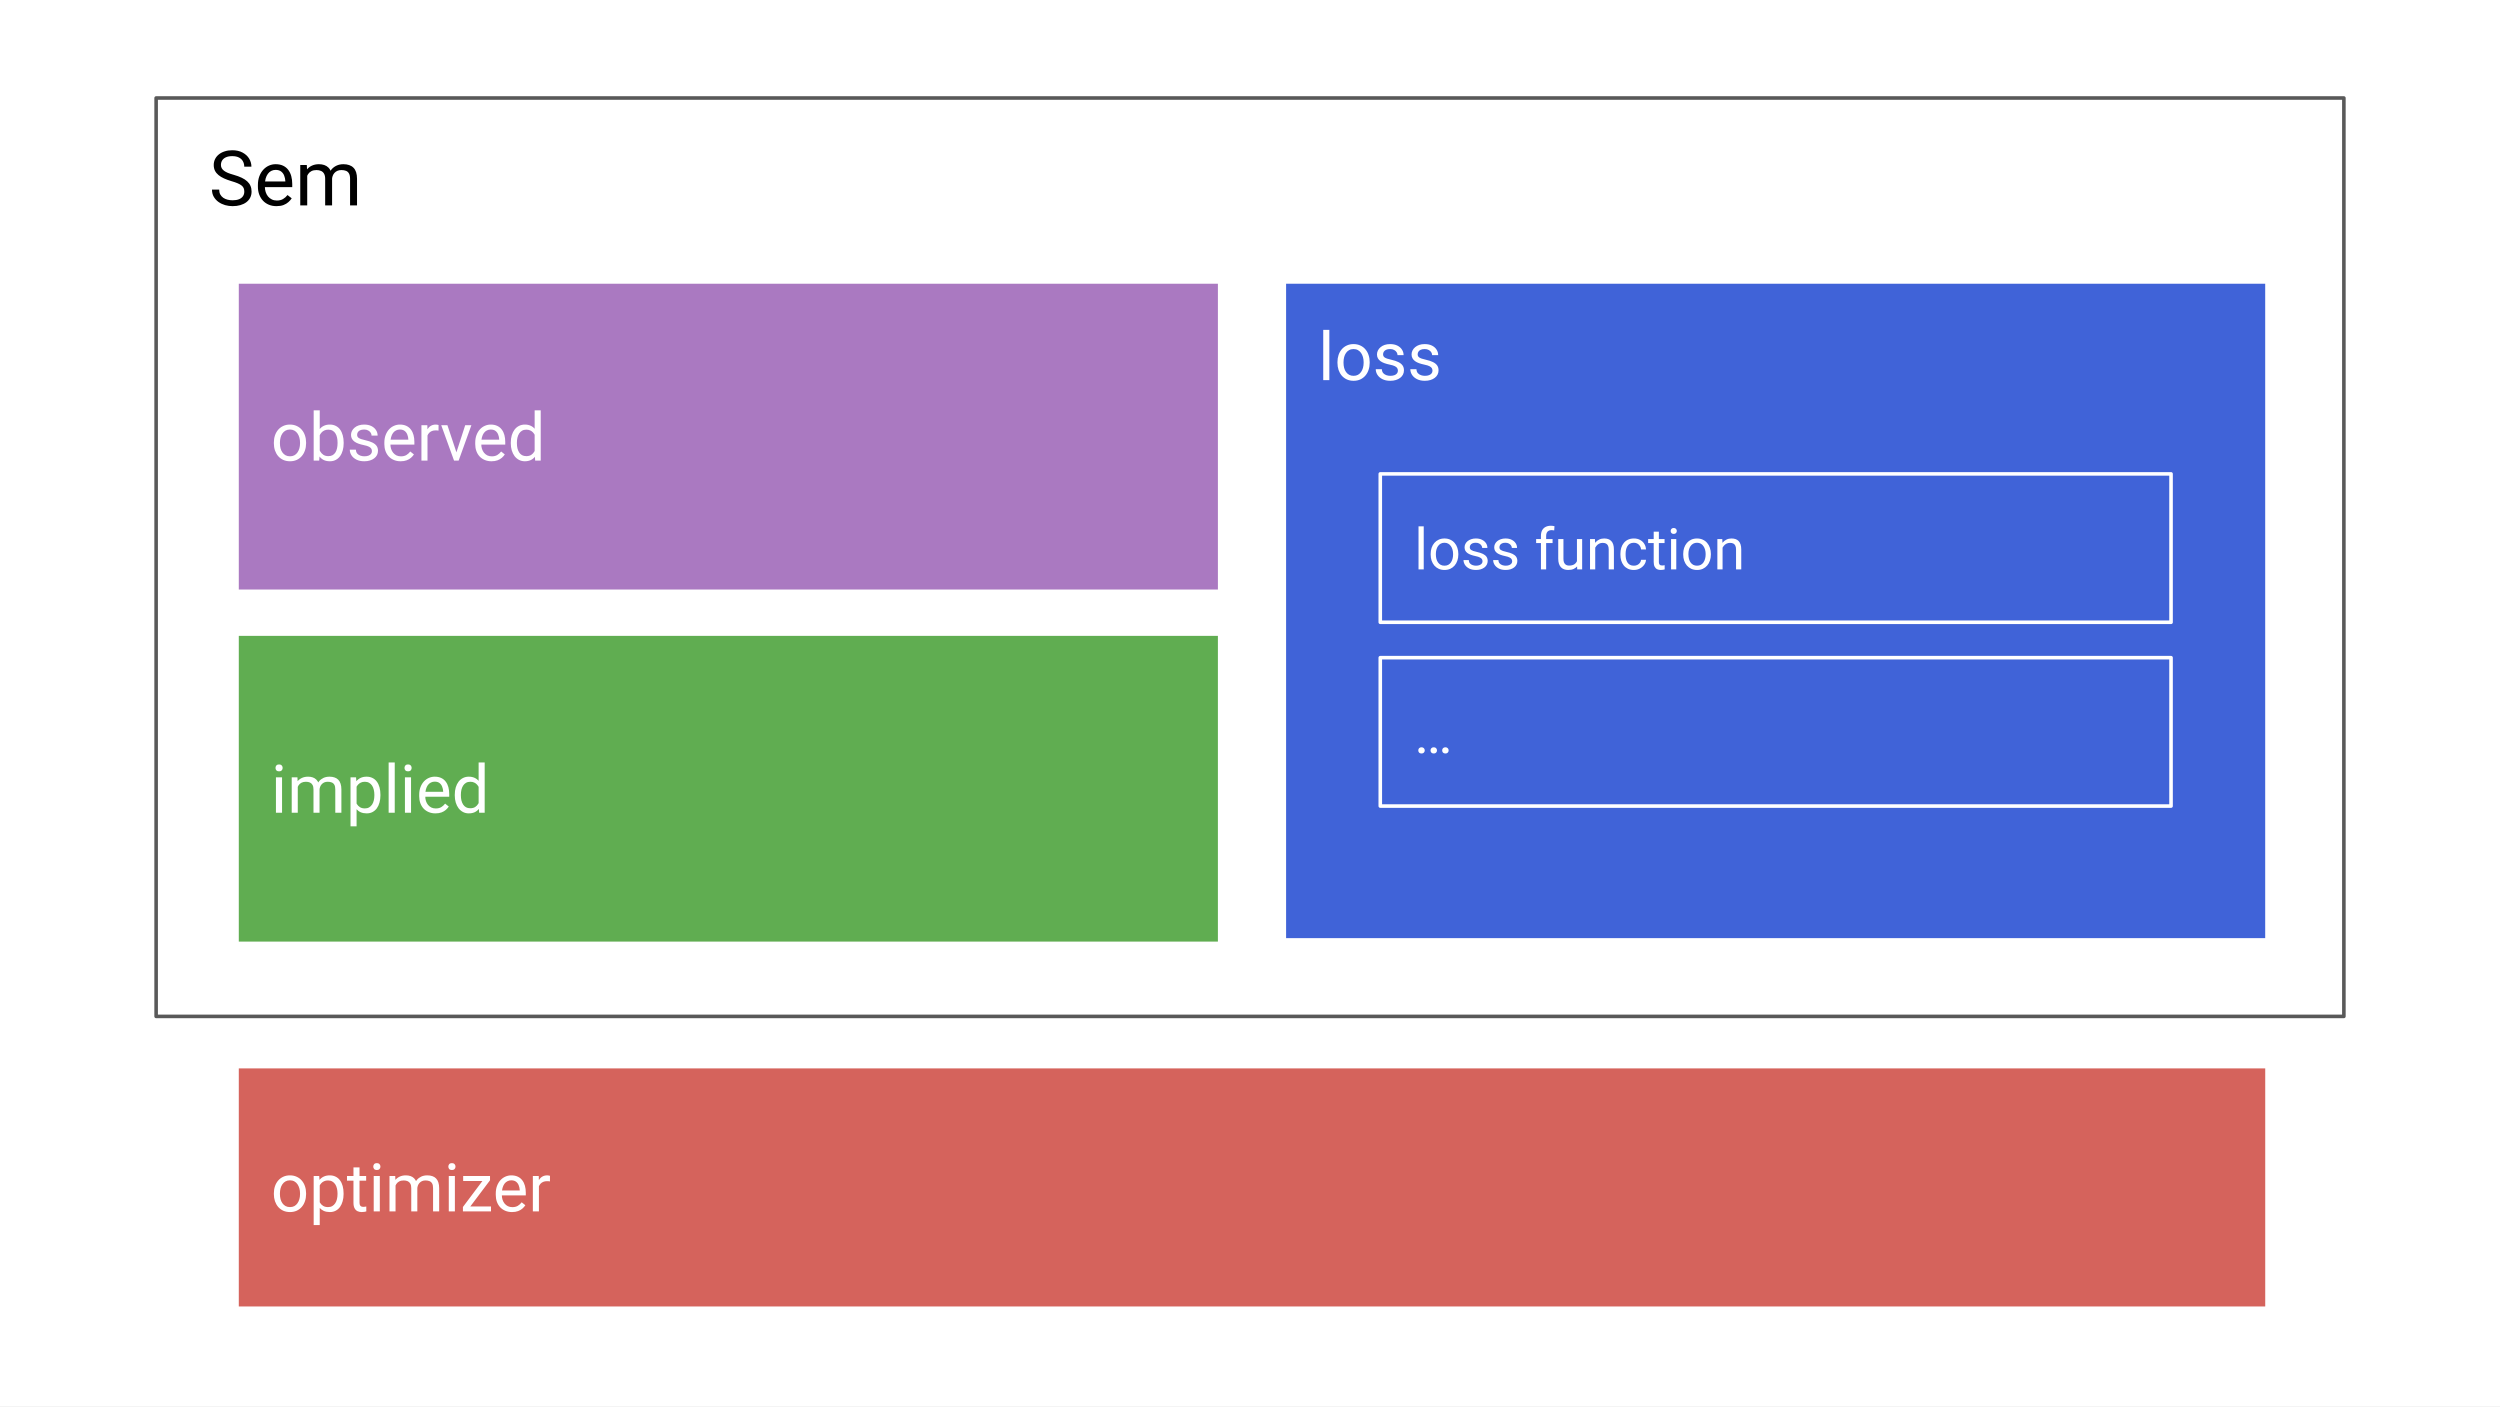
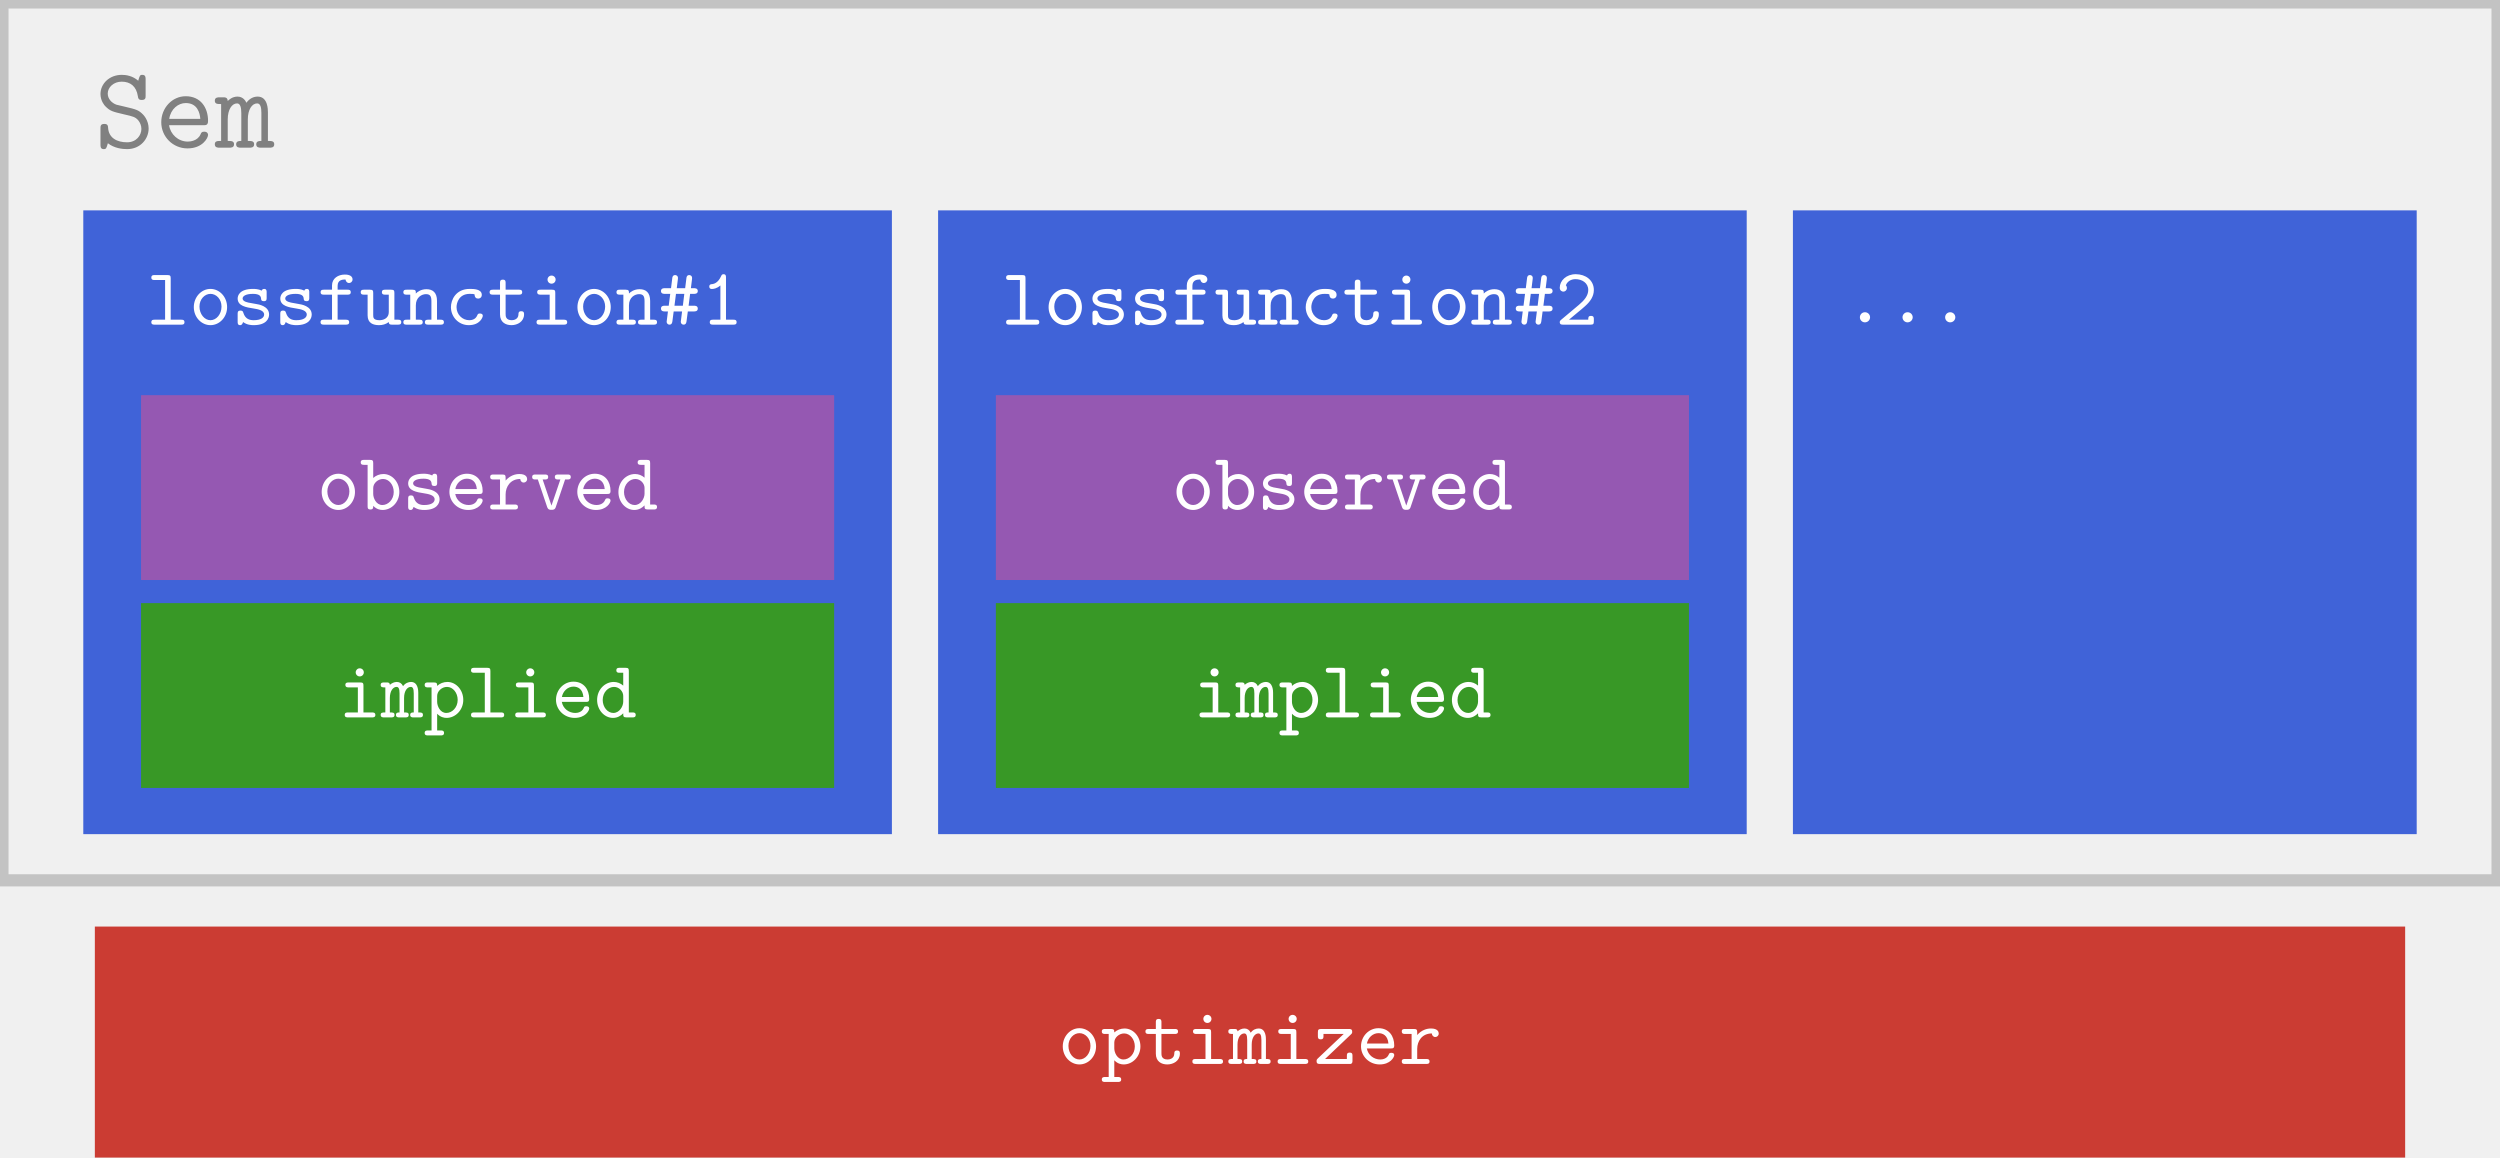
- <svg xmlns="http://www.w3.org/2000/svg" version="1.1" viewBox="0.0 0.0 960.0 540.0" fill="none" stroke="none" stroke-linecap="square" stroke-miterlimit="10">
-   <clipPath id="g32cad5d839f_0_0.0">
-     <path d="m0 0l960.0 0l0 540.0l-960.0 0l0 -540.0z" clip-rule="nonzero" />
-   </clipPath>
-   <g clip-path="url(#g32cad5d839f_0_0.0)">
-     <path fill="#ffffff" d="m0 0l960.0 0l0 540.0l-960.0 0z" fill-rule="evenodd" />
-     <path fill="#000000" fill-opacity="0.0" d="m59.953 37.636l840.095 0l0 352.661l-840.095 0z" fill-rule="evenodd" />
-     <path stroke="#595959" stroke-width="1.378" stroke-linejoin="round" stroke-linecap="butt" d="m59.953 37.636l840.095 0l0 352.661l-840.095 0z" fill-rule="evenodd" />
-     <path fill="#000000" d="m93.809 73.599q0 -0.734 -0.219 -1.297q-0.219 -0.578 -0.781 -1.031q-0.547 -0.453 -1.516 -0.875q-0.969 -0.422 -2.453 -0.844q-1.547 -0.469 -2.797 -1.031q-1.25 -0.562 -2.141 -1.297q-0.891 -0.734 -1.359 -1.672q-0.469 -0.953 -0.469 -2.172q0 -1.234 0.5 -2.266q0.5 -1.031 1.438 -1.797q0.938 -0.766 2.25 -1.188q1.312 -0.438 2.922 -0.438q2.344 0 3.984 0.906q1.656 0.891 2.516 2.328q0.859 1.438 0.859 3.078l-2.75 0q0 -1.172 -0.516 -2.078q-0.5 -0.922 -1.516 -1.438q-1.016 -0.531 -2.578 -0.531q-1.484 0 -2.453 0.453q-0.953 0.438 -1.422 1.203q-0.469 0.75 -0.469 1.734q0 0.656 0.281 1.203q0.281 0.531 0.875 1.0q0.594 0.453 1.516 0.844q0.938 0.375 2.219 0.734q1.781 0.5 3.078 1.125q1.297 0.609 2.125 1.391q0.844 0.766 1.25 1.734q0.422 0.969 0.422 2.188q0 1.281 -0.516 2.312q-0.516 1.031 -1.484 1.766q-0.969 0.734 -2.312 1.125q-1.328 0.391 -2.984 0.391q-1.453 0 -2.859 -0.391q-1.391 -0.406 -2.531 -1.203q-1.141 -0.812 -1.828 -2.0q-0.688 -1.188 -0.688 -2.75l2.766 0q0 1.078 0.406 1.844q0.422 0.766 1.141 1.281q0.734 0.5 1.656 0.734q0.938 0.234 1.938 0.234q1.453 0 2.453 -0.391q1.0 -0.406 1.516 -1.156q0.531 -0.75 0.531 -1.766zm12.366 5.562q-1.625 0 -2.938 -0.547q-1.312 -0.547 -2.25 -1.547q-0.938 -1.016 -1.453 -2.391q-0.5 -1.375 -0.5 -3.016l0 -0.609q0 -1.891 0.562 -3.375q0.562 -1.484 1.516 -2.516q0.969 -1.047 2.188 -1.578q1.219 -0.531 2.531 -0.531q1.672 0 2.875 0.578q1.219 0.578 1.984 1.609q0.781 1.016 1.156 2.406q0.375 1.391 0.375 3.016l0 1.203l-11.594 0l0 -2.172l8.938 0l0 -0.203q-0.062 -1.031 -0.422 -2.0q-0.359 -0.984 -1.156 -1.609q-0.797 -0.641 -2.156 -0.641q-0.906 0 -1.672 0.391q-0.75 0.375 -1.297 1.125q-0.547 0.734 -0.859 1.812q-0.297 1.078 -0.297 2.484l0 0.609q0 1.109 0.312 2.078q0.312 0.969 0.906 1.703q0.594 0.719 1.453 1.141q0.859 0.422 1.938 0.422q1.406 0 2.375 -0.578q0.984 -0.578 1.719 -1.531l1.609 1.266q-0.5 0.766 -1.281 1.453q-0.766 0.688 -1.891 1.125q-1.125 0.422 -2.672 0.422zm11.796 -12.734l0 12.453l-2.672 0l0 -15.531l2.516 0l0.156 3.078zm-0.547 4.094l-1.234 -0.047q0.016 -1.594 0.406 -2.938q0.406 -1.359 1.188 -2.359q0.797 -1.016 1.969 -1.562q1.188 -0.562 2.734 -0.562q1.094 0 2.016 0.312q0.922 0.312 1.594 0.969q0.672 0.656 1.047 1.703q0.375 1.031 0.375 2.484l0 10.359l-2.656 0l0 -10.219q0 -1.219 -0.422 -1.953q-0.406 -0.734 -1.156 -1.062q-0.734 -0.344 -1.75 -0.344q-1.172 0 -1.969 0.422q-0.781 0.406 -1.266 1.141q-0.469 0.734 -0.672 1.672q-0.203 0.938 -0.203 1.984zm10.062 -1.469l-1.781 0.547q0.016 -1.266 0.422 -2.438q0.406 -1.188 1.188 -2.109q0.781 -0.922 1.922 -1.453q1.156 -0.547 2.641 -0.547q1.25 0 2.219 0.344q0.969 0.328 1.641 1.016q0.672 0.672 1.016 1.734q0.344 1.062 0.344 2.531l0 10.203l-2.672 0l0 -10.234q0 -1.312 -0.422 -2.031q-0.406 -0.734 -1.141 -1.016q-0.734 -0.297 -1.766 -0.297q-0.875 0 -1.547 0.297q-0.672 0.297 -1.141 0.828q-0.453 0.516 -0.688 1.203q-0.234 0.672 -0.234 1.422z" fill-rule="nonzero" />
-     <path fill="#aa79c1" d="m91.009 108.262l377.354 0l0 118.803l-377.354 0z" fill-rule="evenodd" />
-     <path stroke="#ffffff" stroke-width="1.378" stroke-linejoin="round" stroke-linecap="butt" d="m91.009 108.262l377.354 0l0 118.803l-377.354 0z" fill-rule="evenodd" />
-     <path fill="#ffffff" d="m105.165 170.236l0 -0.297q0 -1.469 0.422 -2.734q0.438 -1.266 1.234 -2.188q0.812 -0.938 1.953 -1.453q1.141 -0.531 2.562 -0.531q1.438 0 2.578 0.531q1.156 0.516 1.953 1.453q0.812 0.922 1.234 2.188q0.438 1.266 0.438 2.734l0 0.297q0 1.469 -0.438 2.734q-0.422 1.25 -1.234 2.188q-0.797 0.922 -1.938 1.453q-1.141 0.516 -2.578 0.516q-1.422 0 -2.578 -0.516q-1.141 -0.531 -1.953 -1.453q-0.797 -0.938 -1.234 -2.188q-0.422 -1.266 -0.422 -2.734zm2.328 -0.297l0 0.297q0 1.016 0.234 1.922q0.234 0.891 0.719 1.578q0.484 0.688 1.219 1.094q0.734 0.391 1.688 0.391q0.969 0 1.688 -0.391q0.719 -0.406 1.188 -1.094q0.484 -0.688 0.734 -1.578q0.25 -0.906 0.25 -1.922l0 -0.297q0 -1.0 -0.25 -1.891q-0.25 -0.906 -0.734 -1.609q-0.484 -0.703 -1.203 -1.094q-0.719 -0.406 -1.688 -0.406q-0.953 0 -1.688 0.406q-0.719 0.391 -1.203 1.094q-0.484 0.703 -0.719 1.609q-0.234 0.891 -0.234 1.891zm12.958 -12.359l2.328 0l0 16.656l-0.203 2.641l-2.125 0l0 -19.297zm11.516 12.391l0 0.266q0 1.469 -0.359 2.734q-0.344 1.266 -1.031 2.203q-0.672 0.922 -1.656 1.438q-0.969 0.516 -2.25 0.516q-1.281 0 -2.266 -0.438q-0.969 -0.453 -1.641 -1.297q-0.656 -0.844 -1.062 -2.031q-0.391 -1.203 -0.547 -2.688l0 -1.156q0.156 -1.516 0.547 -2.703q0.406 -1.203 1.062 -2.047q0.672 -0.844 1.641 -1.281q0.969 -0.453 2.25 -0.453q1.281 0 2.266 0.5q1.0 0.484 1.672 1.406q0.672 0.922 1.016 2.203q0.359 1.266 0.359 2.828zm-2.344 0.266l0 -0.266q0 -1.016 -0.188 -1.906q-0.188 -0.906 -0.609 -1.594q-0.406 -0.688 -1.094 -1.078q-0.672 -0.406 -1.656 -0.406q-0.875 0 -1.531 0.312q-0.641 0.297 -1.094 0.812q-0.453 0.5 -0.734 1.156q-0.281 0.641 -0.422 1.328l0 3.031q0.203 0.875 0.656 1.688q0.453 0.812 1.219 1.328q0.781 0.516 1.922 0.516q0.953 0 1.625 -0.375q0.672 -0.391 1.094 -1.062q0.422 -0.688 0.609 -1.578q0.203 -0.891 0.203 -1.906zm13.2 3.031q0 -0.5 -0.219 -0.922q-0.219 -0.438 -0.891 -0.797q-0.672 -0.359 -2.016 -0.625q-1.141 -0.234 -2.047 -0.562q-0.906 -0.328 -1.547 -0.797q-0.625 -0.469 -0.969 -1.094q-0.344 -0.625 -0.344 -1.469q0 -0.812 0.359 -1.516q0.359 -0.719 1.016 -1.266q0.656 -0.562 1.578 -0.875q0.938 -0.312 2.094 -0.312q1.625 0 2.781 0.578q1.156 0.578 1.766 1.547q0.625 0.953 0.625 2.125l-2.328 0q0 -0.578 -0.328 -1.109q-0.328 -0.531 -0.969 -0.875q-0.641 -0.359 -1.547 -0.359q-0.969 0 -1.578 0.297q-0.594 0.297 -0.859 0.75q-0.266 0.453 -0.266 0.953q0 0.375 0.125 0.672q0.141 0.297 0.469 0.547q0.344 0.234 0.953 0.453q0.625 0.219 1.578 0.422q1.672 0.375 2.75 0.906q1.078 0.531 1.609 1.297q0.531 0.766 0.531 1.859q0 0.891 -0.375 1.641q-0.375 0.734 -1.078 1.266q-0.688 0.531 -1.656 0.828q-0.953 0.297 -2.141 0.297q-1.797 0 -3.047 -0.641q-1.25 -0.641 -1.891 -1.656q-0.641 -1.016 -0.641 -2.156l2.344 0q0.047 0.969 0.547 1.531q0.516 0.547 1.234 0.781q0.734 0.234 1.453 0.234q0.953 0 1.594 -0.25q0.656 -0.25 0.984 -0.688q0.344 -0.453 0.344 -1.016zm11.001 3.859q-1.406 0 -2.562 -0.484q-1.156 -0.484 -1.984 -1.359q-0.812 -0.875 -1.25 -2.078q-0.438 -1.219 -0.438 -2.656l0 -0.516q0 -1.656 0.484 -2.953q0.5 -1.312 1.328 -2.219q0.844 -0.906 1.906 -1.359q1.078 -0.469 2.219 -0.469q1.453 0 2.516 0.5q1.062 0.5 1.734 1.406q0.688 0.891 1.016 2.109q0.328 1.203 0.328 2.641l0 1.047l-10.156 0l0 -1.906l7.828 0l0 -0.172q-0.047 -0.906 -0.375 -1.75q-0.312 -0.859 -1.0 -1.406q-0.688 -0.562 -1.891 -0.562q-0.781 0 -1.453 0.344q-0.672 0.328 -1.156 0.984q-0.469 0.641 -0.734 1.594q-0.266 0.938 -0.266 2.172l0 0.516q0 0.969 0.266 1.828q0.281 0.844 0.797 1.484q0.531 0.641 1.266 1.016q0.75 0.359 1.719 0.359q1.219 0 2.078 -0.5q0.859 -0.516 1.5 -1.359l1.406 1.125q-0.438 0.672 -1.125 1.281q-0.672 0.594 -1.656 0.969q-0.984 0.375 -2.344 0.375zm10.334 -11.703l0 11.453l-2.328 0l0 -13.594l2.266 0l0.062 2.141zm4.25 -2.219l-0.016 2.156q-0.281 -0.062 -0.547 -0.078q-0.25 -0.016 -0.578 -0.016q-0.812 0 -1.422 0.25q-0.609 0.25 -1.047 0.703q-0.422 0.453 -0.672 1.078q-0.25 0.625 -0.312 1.359l-0.656 0.375q0 -1.234 0.234 -2.312q0.25 -1.078 0.766 -1.906q0.516 -0.844 1.312 -1.312q0.797 -0.469 1.906 -0.469q0.25 0 0.578 0.062q0.328 0.047 0.453 0.109zm6.509 11.578l3.719 -11.5l2.375 0l-4.891 13.594l-1.562 0l0.359 -2.094zm-3.109 -11.5l3.844 11.562l0.266 2.031l-1.562 0l-4.922 -13.594l2.375 0zm16.911 13.844q-1.406 0 -2.562 -0.484q-1.156 -0.484 -1.984 -1.359q-0.812 -0.875 -1.25 -2.078q-0.438 -1.219 -0.438 -2.656l0 -0.516q0 -1.656 0.484 -2.953q0.5 -1.312 1.328 -2.219q0.844 -0.906 1.906 -1.359q1.078 -0.469 2.219 -0.469q1.453 0 2.516 0.5q1.062 0.5 1.734 1.406q0.688 0.891 1.016 2.109q0.328 1.203 0.328 2.641l0 1.047l-10.156 0l0 -1.906l7.828 0l0 -0.172q-0.047 -0.906 -0.375 -1.75q-0.312 -0.859 -1.0 -1.406q-0.688 -0.562 -1.891 -0.562q-0.781 0 -1.453 0.344q-0.672 0.328 -1.156 0.984q-0.469 0.641 -0.734 1.594q-0.266 0.938 -0.266 2.172l0 0.516q0 0.969 0.266 1.828q0.281 0.844 0.797 1.484q0.531 0.641 1.266 1.016q0.75 0.359 1.719 0.359q1.219 0 2.078 -0.5q0.859 -0.516 1.5 -1.359l1.406 1.125q-0.438 0.672 -1.125 1.281q-0.672 0.594 -1.656 0.969q-0.984 0.375 -2.344 0.375zm16.584 -2.891l0 -16.656l2.328 0l0 19.297l-2.125 0l-0.203 -2.641zm-9.156 -4.0l0 -0.266q0 -1.562 0.375 -2.828q0.391 -1.281 1.094 -2.203q0.719 -0.922 1.703 -1.406q1.0 -0.5 2.219 -0.5q1.281 0 2.234 0.453q0.969 0.438 1.641 1.281q0.672 0.844 1.062 2.047q0.391 1.188 0.531 2.703l0 1.156q-0.141 1.484 -0.531 2.688q-0.391 1.188 -1.062 2.031q-0.672 0.844 -1.641 1.297q-0.969 0.438 -2.266 0.438q-1.188 0 -2.188 -0.516q-0.984 -0.516 -1.703 -1.438q-0.703 -0.938 -1.094 -2.203q-0.375 -1.266 -0.375 -2.734zm2.344 -0.266l0 0.266q0 1.016 0.203 1.906q0.219 0.891 0.656 1.578q0.438 0.672 1.109 1.062q0.688 0.375 1.625 0.375q1.156 0 1.906 -0.484q0.75 -0.5 1.203 -1.297q0.453 -0.812 0.703 -1.75l0 -3.031q-0.156 -0.688 -0.438 -1.328q-0.281 -0.656 -0.734 -1.156q-0.438 -0.516 -1.094 -0.812q-0.641 -0.312 -1.516 -0.312q-0.969 0 -1.656 0.406q-0.672 0.391 -1.109 1.078q-0.438 0.688 -0.656 1.594q-0.203 0.891 -0.203 1.906z" fill-rule="nonzero" />
-     <path fill="#60ad51" d="m91.009 243.472l377.354 0l0 118.803l-377.354 0z" fill-rule="evenodd" />
-     <path stroke="#ffffff" stroke-width="1.378" stroke-linejoin="round" stroke-linecap="butt" d="m91.009 243.472l377.354 0l0 118.803l-377.354 0z" fill-rule="evenodd" />
-     <path fill="#ffffff" d="m108.306 298.493l0 13.594l-2.344 0l0 -13.594l2.344 0zm-2.516 -3.609q0 -0.562 0.344 -0.953q0.344 -0.391 1.031 -0.391q0.656 0 1.016 0.391q0.359 0.391 0.359 0.953q0 0.547 -0.359 0.938q-0.359 0.375 -1.016 0.375q-0.688 0 -1.031 -0.375q-0.344 -0.391 -0.344 -0.938zm8.555 6.312l0 10.891l-2.328 0l0 -13.594l2.203 0l0.125 2.703zm-0.469 3.578l-1.078 -0.031q0 -1.406 0.344 -2.594q0.359 -1.188 1.047 -2.062q0.703 -0.875 1.734 -1.359q1.031 -0.484 2.391 -0.484q0.953 0 1.75 0.266q0.812 0.266 1.391 0.844q0.594 0.578 0.922 1.484q0.328 0.906 0.328 2.188l0 9.062l-2.328 0l0 -8.953q0 -1.062 -0.359 -1.703q-0.344 -0.641 -1.0 -0.938q-0.656 -0.297 -1.531 -0.297q-1.031 0 -1.734 0.375q-0.688 0.359 -1.109 1.0q-0.406 0.641 -0.594 1.469q-0.172 0.812 -0.172 1.734zm8.812 -1.281l-1.562 0.469q0.016 -1.109 0.359 -2.141q0.359 -1.031 1.047 -1.828q0.688 -0.812 1.688 -1.281q1.016 -0.469 2.312 -0.469q1.094 0 1.937 0.297q0.844 0.281 1.422 0.875q0.594 0.594 0.891 1.531q0.312 0.922 0.312 2.203l0 8.938l-2.344 0l0 -8.953q0 -1.156 -0.359 -1.781q-0.359 -0.641 -1.016 -0.891q-0.641 -0.266 -1.531 -0.266q-0.766 0 -1.359 0.266q-0.578 0.266 -0.984 0.734q-0.406 0.453 -0.609 1.047q-0.203 0.578 -0.203 1.25zm14.24 -2.391l0 16.219l-2.328 0l0 -18.828l2.125 0l0.203 2.609zm9.156 4.078l0 0.266q0 1.469 -0.359 2.734q-0.344 1.266 -1.016 2.203q-0.672 0.922 -1.656 1.438q-0.969 0.516 -2.234 0.516q-1.297 0 -2.297 -0.422q-0.984 -0.438 -1.688 -1.25q-0.688 -0.812 -1.094 -1.953q-0.406 -1.156 -0.562 -2.578l0 -1.406q0.156 -1.516 0.562 -2.703q0.422 -1.203 1.109 -2.047q0.688 -0.844 1.656 -1.281q0.984 -0.453 2.266 -0.453q1.281 0 2.266 0.5q1.0 0.484 1.672 1.406q0.688 0.922 1.031 2.203q0.344 1.266 0.344 2.828zm-2.328 0.266l0 -0.266q0 -1.016 -0.219 -1.906q-0.203 -0.906 -0.656 -1.594q-0.453 -0.688 -1.141 -1.078q-0.688 -0.406 -1.641 -0.406q-0.875 0 -1.531 0.312q-0.641 0.297 -1.094 0.812q-0.453 0.5 -0.734 1.156q-0.281 0.641 -0.422 1.328l0 3.25q0.25 0.891 0.703 1.672q0.453 0.766 1.203 1.234q0.75 0.469 1.891 0.469q0.953 0 1.625 -0.391q0.688 -0.406 1.141 -1.094q0.453 -0.688 0.656 -1.578q0.219 -0.906 0.219 -1.922zm7.825 -12.656l0 19.297l-2.344 0l0 -19.297l2.344 0zm6.258 5.703l0 13.594l-2.344 0l0 -13.594l2.344 0zm-2.516 -3.609q0 -0.562 0.344 -0.953q0.344 -0.391 1.031 -0.391q0.656 0 1.016 0.391q0.359 0.391 0.359 0.953q0 0.547 -0.359 0.938q-0.359 0.375 -1.016 0.375q-0.688 0 -1.031 -0.375q-0.344 -0.391 -0.344 -0.938zm11.883 17.453q-1.406 0 -2.562 -0.484q-1.156 -0.484 -1.984 -1.359q-0.812 -0.875 -1.25 -2.078q-0.438 -1.219 -0.438 -2.656l0 -0.516q0 -1.656 0.484 -2.953q0.5 -1.312 1.328 -2.219q0.844 -0.906 1.906 -1.359q1.078 -0.469 2.219 -0.469q1.453 0 2.516 0.5q1.062 0.5 1.734 1.406q0.688 0.891 1.016 2.109q0.328 1.203 0.328 2.641l0 1.047l-10.156 0l0 -1.906l7.828 0l0 -0.172q-0.047 -0.906 -0.375 -1.75q-0.312 -0.859 -1.0 -1.406q-0.688 -0.562 -1.891 -0.562q-0.781 0 -1.453 0.344q-0.672 0.328 -1.156 0.984q-0.469 0.641 -0.734 1.594q-0.266 0.938 -0.266 2.172l0 0.516q0 0.969 0.266 1.828q0.281 0.844 0.797 1.484q0.531 0.641 1.266 1.016q0.75 0.359 1.719 0.359q1.219 0 2.078 -0.5q0.859 -0.516 1.5 -1.359l1.406 1.125q-0.438 0.672 -1.125 1.281q-0.672 0.594 -1.656 0.969q-0.984 0.375 -2.344 0.375zm16.584 -2.891l0 -16.656l2.328 0l0 19.297l-2.125 0l-0.203 -2.641zm-9.156 -4.0l0 -0.266q0 -1.562 0.375 -2.828q0.391 -1.281 1.094 -2.203q0.719 -0.922 1.703 -1.406q1.0 -0.5 2.219 -0.5q1.281 0 2.234 0.453q0.969 0.438 1.641 1.281q0.672 0.844 1.062 2.047q0.391 1.188 0.531 2.703l0 1.156q-0.141 1.484 -0.531 2.688q-0.391 1.188 -1.062 2.031q-0.672 0.844 -1.641 1.297q-0.969 0.438 -2.266 0.438q-1.188 0 -2.188 -0.516q-0.984 -0.516 -1.703 -1.438q-0.703 -0.938 -1.094 -2.203q-0.375 -1.266 -0.375 -2.734zm2.344 -0.266l0 0.266q0 1.016 0.203 1.906q0.219 0.891 0.656 1.578q0.438 0.672 1.109 1.062q0.688 0.375 1.625 0.375q1.156 0 1.906 -0.484q0.75 -0.5 1.203 -1.297q0.453 -0.812 0.703 -1.75l0 -3.031q-0.156 -0.688 -0.438 -1.328q-0.281 -0.656 -0.734 -1.156q-0.438 -0.516 -1.094 -0.812q-0.641 -0.312 -1.516 -0.312q-0.969 0 -1.656 0.406q-0.672 0.391 -1.109 1.078q-0.438 0.688 -0.656 1.594q-0.203 0.891 -0.203 1.906z" fill-rule="nonzero" />
-     <path fill="#4063d8" d="m493.171 108.262l377.354 0l0 252.661l-377.354 0z" fill-rule="evenodd" />
-     <path stroke="#ffffff" stroke-width="1.378" stroke-linejoin="round" stroke-linecap="butt" d="m493.171 108.262l377.354 0l0 252.661l-377.354 0z" fill-rule="evenodd" />
-     <path fill="#ffffff" d="m510.468 126.678l0 19.297l-2.344 0l0 -19.297l2.344 0zm3.117 12.656l0 -0.297q0 -1.469 0.422 -2.734q0.438 -1.266 1.234 -2.188q0.812 -0.938 1.953 -1.453q1.141 -0.531 2.562 -0.531q1.438 0 2.578 0.531q1.156 0.516 1.953 1.453q0.812 0.922 1.234 2.188q0.438 1.266 0.438 2.734l0 0.297q0 1.469 -0.438 2.734q-0.422 1.25 -1.234 2.188q-0.797 0.922 -1.938 1.453q-1.141 0.516 -2.578 0.516q-1.422 0 -2.578 -0.516q-1.141 -0.531 -1.953 -1.453q-0.797 -0.938 -1.234 -2.188q-0.422 -1.266 -0.422 -2.734zm2.328 -0.297l0 0.297q0 1.016 0.234 1.922q0.234 0.891 0.719 1.578q0.484 0.688 1.219 1.094q0.734 0.391 1.688 0.391q0.969 0 1.688 -0.391q0.719 -0.406 1.188 -1.094q0.484 -0.688 0.734 -1.578q0.25 -0.906 0.25 -1.922l0 -0.297q0 -1.0 -0.25 -1.891q-0.25 -0.906 -0.734 -1.609q-0.484 -0.703 -1.203 -1.094q-0.719 -0.406 -1.688 -0.406q-0.953 0 -1.688 0.406q-0.719 0.391 -1.203 1.094q-0.484 0.703 -0.719 1.609q-0.234 0.891 -0.234 1.891zm20.88 3.328q0 -0.5 -0.219 -0.922q-0.219 -0.438 -0.891 -0.797q-0.672 -0.359 -2.016 -0.625q-1.141 -0.234 -2.047 -0.562q-0.906 -0.328 -1.547 -0.797q-0.625 -0.469 -0.969 -1.094q-0.344 -0.625 -0.344 -1.469q0 -0.812 0.359 -1.516q0.359 -0.719 1.016 -1.266q0.656 -0.562 1.578 -0.875q0.938 -0.312 2.094 -0.312q1.625 0 2.781 0.578q1.156 0.578 1.766 1.547q0.625 0.953 0.625 2.125l-2.328 0q0 -0.578 -0.328 -1.109q-0.328 -0.531 -0.969 -0.875q-0.641 -0.359 -1.547 -0.359q-0.969 0 -1.578 0.297q-0.594 0.297 -0.859 0.75q-0.266 0.453 -0.266 0.953q0 0.375 0.125 0.672q0.141 0.297 0.469 0.547q0.344 0.234 0.953 0.453q0.625 0.219 1.578 0.422q1.672 0.375 2.75 0.906q1.078 0.531 1.609 1.297q0.531 0.766 0.531 1.859q0 0.891 -0.375 1.641q-0.375 0.734 -1.078 1.266q-0.688 0.531 -1.656 0.828q-0.953 0.297 -2.141 0.297q-1.797 0 -3.047 -0.641q-1.25 -0.641 -1.891 -1.656q-0.641 -1.016 -0.641 -2.156l2.344 0q0.047 0.969 0.547 1.531q0.516 0.547 1.234 0.781q0.734 0.234 1.453 0.234q0.953 0 1.594 -0.25q0.656 -0.25 0.984 -0.688q0.344 -0.453 0.344 -1.016zm13.282 0q0 -0.5 -0.219 -0.922q-0.219 -0.438 -0.891 -0.797q-0.672 -0.359 -2.016 -0.625q-1.141 -0.234 -2.047 -0.562q-0.906 -0.328 -1.547 -0.797q-0.625 -0.469 -0.969 -1.094q-0.344 -0.625 -0.344 -1.469q0 -0.812 0.359 -1.516q0.359 -0.719 1.016 -1.266q0.656 -0.562 1.578 -0.875q0.938 -0.312 2.094 -0.312q1.625 0 2.781 0.578q1.156 0.578 1.766 1.547q0.625 0.953 0.625 2.125l-2.328 0q0 -0.578 -0.328 -1.109q-0.328 -0.531 -0.969 -0.875q-0.641 -0.359 -1.547 -0.359q-0.969 0 -1.578 0.297q-0.594 0.297 -0.859 0.75q-0.266 0.453 -0.266 0.953q0 0.375 0.125 0.672q0.141 0.297 0.469 0.547q0.344 0.234 0.953 0.453q0.625 0.219 1.578 0.422q1.672 0.375 2.75 0.906q1.078 0.531 1.609 1.297q0.531 0.766 0.531 1.859q0 0.891 -0.375 1.641q-0.375 0.734 -1.078 1.266q-0.688 0.531 -1.656 0.828q-0.953 0.297 -2.141 0.297q-1.797 0 -3.047 -0.641q-1.25 -0.641 -1.891 -1.656q-0.641 -1.016 -0.641 -2.156l2.344 0q0.047 0.969 0.547 1.531q0.516 0.547 1.234 0.781q0.734 0.234 1.453 0.234q0.953 0 1.594 -0.25q0.656 -0.25 0.984 -0.688q0.344 -0.453 0.344 -1.016z" fill-rule="nonzero" />
-     <path fill="#d5635c" d="m91.009 409.575l779.528 0l0 92.787l-779.528 0z" fill-rule="evenodd" />
-     <path stroke="#ffffff" stroke-width="1.378" stroke-linejoin="round" stroke-linecap="butt" d="m91.009 409.575l779.528 0l0 92.787l-779.528 0z" fill-rule="evenodd" />
-     <path fill="#ffffff" d="m105.165 458.541l0 -0.297q0 -1.469 0.422 -2.734q0.438 -1.266 1.234 -2.188q0.812 -0.938 1.953 -1.453q1.141 -0.531 2.562 -0.531q1.438 0 2.578 0.531q1.156 0.516 1.953 1.453q0.812 0.922 1.234 2.188q0.438 1.266 0.438 2.734l0 0.297q0 1.469 -0.438 2.734q-0.422 1.25 -1.234 2.188q-0.797 0.922 -1.938 1.453q-1.141 0.516 -2.578 0.516q-1.422 0 -2.578 -0.516q-1.141 -0.531 -1.953 -1.453q-0.797 -0.938 -1.234 -2.188q-0.422 -1.266 -0.422 -2.734zm2.328 -0.297l0 0.297q0 1.016 0.234 1.922q0.234 0.891 0.719 1.578q0.484 0.688 1.219 1.094q0.734 0.391 1.688 0.391q0.969 0 1.688 -0.391q0.719 -0.406 1.188 -1.094q0.484 -0.688 0.734 -1.578q0.25 -0.906 0.25 -1.922l0 -0.297q0 -1.0 -0.25 -1.891q-0.25 -0.906 -0.734 -1.609q-0.484 -0.703 -1.203 -1.094q-0.719 -0.406 -1.688 -0.406q-0.953 0 -1.688 0.406q-0.719 0.391 -1.203 1.094q-0.484 0.703 -0.719 1.609q-0.234 0.891 -0.234 1.891zm15.286 -4.047l0 16.219l-2.328 0l0 -18.828l2.125 0l0.203 2.609zm9.156 4.078l0 0.266q0 1.469 -0.359 2.734q-0.344 1.266 -1.016 2.203q-0.672 0.922 -1.656 1.438q-0.969 0.516 -2.234 0.516q-1.297 0 -2.297 -0.422q-0.984 -0.438 -1.688 -1.25q-0.688 -0.812 -1.094 -1.953q-0.406 -1.156 -0.562 -2.578l0 -1.406q0.156 -1.516 0.562 -2.703q0.422 -1.203 1.109 -2.047q0.688 -0.844 1.656 -1.281q0.984 -0.453 2.266 -0.453q1.281 0 2.266 0.5q1.0 0.484 1.672 1.406q0.688 0.922 1.031 2.203q0.344 1.266 0.344 2.828zm-2.328 0.266l0 -0.266q0 -1.016 -0.219 -1.906q-0.203 -0.906 -0.656 -1.594q-0.453 -0.688 -1.141 -1.078q-0.688 -0.406 -1.641 -0.406q-0.875 0 -1.531 0.312q-0.641 0.297 -1.094 0.812q-0.453 0.5 -0.734 1.156q-0.281 0.641 -0.422 1.328l0 3.25q0.25 0.891 0.703 1.672q0.453 0.766 1.203 1.234q0.75 0.469 1.891 0.469q0.953 0 1.625 -0.391q0.687 -0.406 1.141 -1.094q0.453 -0.688 0.656 -1.578q0.219 -0.906 0.219 -1.922zm10.997 -6.953l0 1.781l-7.359 0l0 -1.781l7.359 0zm-4.875 -3.312l2.328 0l0 13.531q0 0.703 0.219 1.062q0.219 0.344 0.547 0.453q0.344 0.109 0.734 0.109q0.281 0 0.594 -0.047q0.328 -0.062 0.5 -0.094l0.016 1.891q-0.281 0.094 -0.734 0.172q-0.438 0.078 -1.062 0.078q-0.859 0 -1.578 -0.328q-0.719 -0.344 -1.141 -1.141q-0.422 -0.797 -0.422 -2.156l0 -13.531zm10.122 3.312l0 13.594l-2.344 0l0 -13.594l2.344 0zm-2.516 -3.609q0 -0.562 0.344 -0.953q0.344 -0.391 1.031 -0.391q0.656 0 1.016 0.391q0.359 0.391 0.359 0.953q0 0.547 -0.359 0.938q-0.359 0.375 -1.016 0.375q-0.688 0 -1.031 -0.375q-0.344 -0.391 -0.344 -0.938zm8.555 6.312l0 10.891l-2.328 0l0 -13.594l2.203 0l0.125 2.703zm-0.469 3.578l-1.078 -0.031q0 -1.406 0.344 -2.594q0.359 -1.188 1.047 -2.062q0.703 -0.875 1.734 -1.359q1.031 -0.484 2.391 -0.484q0.953 0 1.75 0.266q0.812 0.266 1.391 0.844q0.594 0.578 0.922 1.484q0.328 0.906 0.328 2.188l0 9.062l-2.328 0l0 -8.953q0 -1.062 -0.359 -1.703q-0.344 -0.641 -1.0 -0.938q-0.656 -0.297 -1.531 -0.297q-1.031 0 -1.734 0.375q-0.688 0.359 -1.109 1.0q-0.406 0.641 -0.594 1.469q-0.172 0.812 -0.172 1.734zm8.812 -1.281l-1.562 0.469q0.016 -1.109 0.359 -2.141q0.359 -1.031 1.047 -1.828q0.688 -0.812 1.688 -1.281q1.016 -0.469 2.312 -0.469q1.094 0 1.938 0.297q0.844 0.281 1.422 0.875q0.594 0.594 0.891 1.531q0.312 0.922 0.312 2.203l0 8.938l-2.344 0l0 -8.953q0 -1.156 -0.359 -1.781q-0.359 -0.641 -1.016 -0.891q-0.641 -0.266 -1.531 -0.266q-0.766 0 -1.359 0.266q-0.578 0.266 -0.984 0.734q-0.406 0.453 -0.609 1.047q-0.203 0.578 -0.203 1.25zm14.443 -5.0l0 13.594l-2.344 0l0 -13.594l2.344 0zm-2.516 -3.609q0 -0.562 0.344 -0.953q0.344 -0.391 1.031 -0.391q0.656 0 1.016 0.391q0.359 0.391 0.359 0.953q0 0.547 -0.359 0.938q-0.359 0.375 -1.016 0.375q-0.688 0 -1.031 -0.375q-0.344 -0.391 -0.344 -0.938zm16.383 15.297l0 1.906l-9.891 0l0 -1.906l9.891 0zm-0.375 -10.047l-9.0 11.953l-1.406 0l0 -1.703l8.922 -11.891l1.484 0l0 1.641zm-1.031 -1.641l0 1.922l-9.281 0l0 -1.922l9.281 0zm9.472 13.844q-1.406 0 -2.562 -0.484q-1.156 -0.484 -1.984 -1.359q-0.812 -0.875 -1.25 -2.078q-0.438 -1.219 -0.438 -2.656l0 -0.516q0 -1.656 0.484 -2.953q0.5 -1.312 1.328 -2.219q0.844 -0.906 1.906 -1.359q1.078 -0.469 2.219 -0.469q1.453 0 2.516 0.5q1.062 0.5 1.734 1.406q0.688 0.891 1.016 2.109q0.328 1.203 0.328 2.641l0 1.047l-10.156 0l0 -1.906l7.828 0l0 -0.172q-0.047 -0.906 -0.375 -1.75q-0.312 -0.859 -1.0 -1.406q-0.688 -0.562 -1.891 -0.562q-0.781 0 -1.453 0.344q-0.672 0.328 -1.156 0.984q-0.469 0.641 -0.734 1.594q-0.266 0.938 -0.266 2.172l0 0.516q0 0.969 0.266 1.828q0.281 0.844 0.797 1.484q0.531 0.641 1.266 1.016q0.75 0.359 1.719 0.359q1.219 0 2.078 -0.5q0.859 -0.516 1.5 -1.359l1.406 1.125q-0.438 0.672 -1.125 1.281q-0.672 0.594 -1.656 0.969q-0.984 0.375 -2.344 0.375zm10.334 -11.703l0 11.453l-2.328 0l0 -13.594l2.266 0l0.062 2.141zm4.25 -2.219l-0.016 2.156q-0.281 -0.062 -0.547 -0.078q-0.25 -0.016 -0.578 -0.016q-0.812 0 -1.422 0.25q-0.609 0.25 -1.047 0.703q-0.422 0.453 -0.672 1.078q-0.25 0.625 -0.312 1.359l-0.656 0.375q0 -1.234 0.234 -2.312q0.25 -1.078 0.766 -1.906q0.516 -0.844 1.312 -1.312q0.797 -0.469 1.906 -0.469q0.25 0 0.578 0.062q0.328 0.047 0.453 0.109z" fill-rule="nonzero" />
-     <path fill="#000000" fill-opacity="0.0" d="m530.026 181.979l303.654 0l0 56.976l-303.654 0z" fill-rule="evenodd" />
-     <path stroke="#ffffff" stroke-width="1.378" stroke-linejoin="round" stroke-linecap="butt" d="m530.026 181.979l303.654 0l0 56.976l-303.654 0z" fill-rule="evenodd" />
-     <path fill="#ffffff" d="m546.713 202.103l0 16.547l-2.0 0l0 -16.547l2.0 0zm2.662 10.844l0 -0.25q0 -1.25 0.359 -2.328q0.375 -1.094 1.062 -1.891q0.703 -0.812 1.672 -1.25q0.984 -0.453 2.203 -0.453q1.234 0 2.219 0.453q0.984 0.438 1.672 1.25q0.703 0.797 1.062 1.891q0.375 1.078 0.375 2.328l0 0.25q0 1.266 -0.375 2.344q-0.359 1.078 -1.062 1.891q-0.688 0.797 -1.672 1.25q-0.969 0.438 -2.203 0.438q-1.219 0 -2.203 -0.438q-0.984 -0.453 -1.688 -1.25q-0.688 -0.812 -1.062 -1.891q-0.359 -1.078 -0.359 -2.344zm2.0 -0.25l0 0.25q0 0.875 0.203 1.656q0.203 0.766 0.609 1.359q0.422 0.594 1.047 0.938q0.625 0.328 1.453 0.328q0.828 0 1.438 -0.328q0.625 -0.344 1.031 -0.938q0.406 -0.594 0.609 -1.359q0.219 -0.781 0.219 -1.656l0 -0.25q0 -0.859 -0.219 -1.625q-0.203 -0.766 -0.625 -1.359q-0.406 -0.609 -1.031 -0.953q-0.609 -0.344 -1.438 -0.344q-0.812 0 -1.438 0.344q-0.625 0.344 -1.047 0.953q-0.406 0.594 -0.609 1.359q-0.203 0.766 -0.203 1.625zm17.911 2.859q0 -0.422 -0.203 -0.797q-0.188 -0.375 -0.766 -0.672q-0.562 -0.312 -1.719 -0.547q-0.969 -0.203 -1.75 -0.484q-0.781 -0.281 -1.328 -0.672q-0.547 -0.406 -0.844 -0.938q-0.281 -0.547 -0.281 -1.266q0 -0.688 0.297 -1.297q0.312 -0.625 0.875 -1.094q0.578 -0.469 1.375 -0.734q0.797 -0.281 1.766 -0.281q1.406 0 2.391 0.5q1.0 0.5 1.531 1.328q0.531 0.812 0.531 1.812l-2.0 0q0 -0.484 -0.297 -0.938q-0.281 -0.453 -0.828 -0.75q-0.531 -0.312 -1.328 -0.312q-0.828 0 -1.344 0.25q-0.5 0.25 -0.734 0.641q-0.234 0.391 -0.234 0.828q0 0.312 0.109 0.578q0.125 0.25 0.406 0.469q0.297 0.203 0.828 0.391q0.531 0.172 1.344 0.359q1.438 0.312 2.359 0.766q0.922 0.453 1.375 1.109q0.453 0.656 0.453 1.594q0 0.766 -0.328 1.406q-0.312 0.641 -0.906 1.094q-0.594 0.453 -1.422 0.719q-0.828 0.25 -1.844 0.25q-1.547 0 -2.609 -0.547q-1.062 -0.562 -1.625 -1.422q-0.547 -0.875 -0.547 -1.844l2.016 0q0.031 0.812 0.469 1.297q0.438 0.469 1.062 0.672q0.625 0.203 1.234 0.203q0.812 0 1.359 -0.219q0.562 -0.219 0.859 -0.594q0.297 -0.375 0.297 -0.859zm11.387 0q0 -0.422 -0.203 -0.797q-0.188 -0.375 -0.766 -0.672q-0.562 -0.312 -1.719 -0.547q-0.969 -0.203 -1.75 -0.484q-0.781 -0.281 -1.328 -0.672q-0.547 -0.406 -0.844 -0.938q-0.281 -0.547 -0.281 -1.266q0 -0.688 0.297 -1.297q0.312 -0.625 0.875 -1.094q0.578 -0.469 1.375 -0.734q0.797 -0.281 1.766 -0.281q1.406 0 2.391 0.5q1.0 0.5 1.531 1.328q0.531 0.812 0.531 1.812l-2.0 0q0 -0.484 -0.297 -0.938q-0.281 -0.453 -0.828 -0.75q-0.531 -0.312 -1.328 -0.312q-0.828 0 -1.344 0.25q-0.5 0.25 -0.734 0.641q-0.234 0.391 -0.234 0.828q0 0.312 0.109 0.578q0.125 0.25 0.406 0.469q0.297 0.203 0.828 0.391q0.531 0.172 1.344 0.359q1.438 0.312 2.359 0.766q0.922 0.453 1.375 1.109q0.453 0.656 0.453 1.594q0 0.766 -0.328 1.406q-0.312 0.641 -0.906 1.094q-0.594 0.453 -1.422 0.719q-0.828 0.25 -1.844 0.25q-1.547 0 -2.609 -0.547q-1.062 -0.562 -1.625 -1.422q-0.547 -0.875 -0.547 -1.844l2.016 0q0.031 0.812 0.469 1.297q0.438 0.469 1.062 0.672q0.625 0.203 1.234 0.203q0.812 0 1.359 -0.219q0.562 -0.219 0.859 -0.594q0.297 -0.375 0.297 -0.859zm13.047 3.094l-2.0 0l0 -12.891q0 -1.25 0.453 -2.109q0.469 -0.875 1.328 -1.312q0.859 -0.453 2.047 -0.453q0.344 0 0.688 0.047q0.359 0.031 0.688 0.125l-0.109 1.625q-0.219 -0.062 -0.516 -0.078q-0.281 -0.031 -0.562 -0.031q-0.641 0 -1.094 0.266q-0.453 0.25 -0.688 0.734q-0.234 0.484 -0.234 1.188l0 12.891zm2.469 -11.656l0 1.531l-6.312 0l0 -1.531l6.312 0zm9.358 8.969l0 -8.969l2.0 0l0 11.656l-1.906 0l-0.094 -2.688zm0.375 -2.469l0.828 -0.016q0 1.172 -0.25 2.156q-0.234 0.984 -0.781 1.703q-0.531 0.719 -1.406 1.125q-0.875 0.406 -2.125 0.406q-0.844 0 -1.562 -0.25q-0.703 -0.25 -1.203 -0.766q-0.5 -0.516 -0.781 -1.344q-0.281 -0.828 -0.281 -2.0l0 -7.516l2.0 0l0 7.547q0 0.781 0.172 1.297q0.188 0.5 0.484 0.797q0.312 0.297 0.688 0.422q0.391 0.125 0.797 0.125q1.281 0 2.016 -0.484q0.75 -0.5 1.078 -1.328q0.328 -0.844 0.328 -1.875zm6.647 -4.016l0 9.172l-2.0 0l0 -11.656l1.891 0l0.109 2.484zm-0.484 2.906l-0.828 -0.031q0.016 -1.203 0.359 -2.219q0.344 -1.016 0.969 -1.766q0.625 -0.766 1.484 -1.172q0.875 -0.422 1.938 -0.422q0.859 0 1.547 0.234q0.688 0.234 1.172 0.75q0.5 0.5 0.75 1.297q0.266 0.797 0.266 1.953l0 7.641l-2.0 0l0 -7.656q0 -0.922 -0.281 -1.469q-0.266 -0.562 -0.781 -0.812q-0.516 -0.25 -1.266 -0.25q-0.75 0 -1.359 0.312q-0.609 0.312 -1.047 0.859q-0.438 0.547 -0.688 1.25q-0.234 0.703 -0.234 1.5zm15.34 4.844q0.703 0 1.297 -0.281q0.609 -0.297 1.0 -0.812q0.391 -0.516 0.453 -1.172l1.891 0q-0.062 1.031 -0.703 1.922q-0.641 0.891 -1.672 1.438q-1.031 0.547 -2.266 0.547q-1.312 0 -2.297 -0.469q-0.969 -0.469 -1.609 -1.266q-0.641 -0.812 -0.969 -1.859q-0.312 -1.047 -0.312 -2.234l0 -0.438q0 -1.188 0.312 -2.234q0.328 -1.047 0.969 -1.844q0.641 -0.812 1.609 -1.281q0.984 -0.469 2.297 -0.469q1.359 0 2.375 0.562q1.031 0.547 1.609 1.5q0.594 0.953 0.656 2.156l-1.891 0q-0.062 -0.719 -0.422 -1.297q-0.344 -0.578 -0.938 -0.922q-0.594 -0.359 -1.391 -0.359q-0.922 0 -1.547 0.359q-0.609 0.359 -0.969 0.969q-0.359 0.609 -0.516 1.359q-0.156 0.734 -0.156 1.5l0 0.438q0 0.766 0.141 1.516q0.156 0.75 0.516 1.359q0.359 0.594 0.969 0.953q0.625 0.359 1.562 0.359zm11.767 -10.234l0 1.531l-6.312 0l0 -1.531l6.312 0zm-4.172 -2.828l1.984 0l0 11.594q0 0.594 0.188 0.906q0.188 0.297 0.469 0.391q0.297 0.094 0.625 0.094q0.25 0 0.516 -0.047q0.281 -0.047 0.422 -0.078l0.016 1.625q-0.234 0.078 -0.625 0.141q-0.375 0.078 -0.922 0.078q-0.719 0 -1.344 -0.281q-0.609 -0.297 -0.969 -0.984q-0.359 -0.688 -0.359 -1.844l0 -11.594zm8.671 2.828l0 11.656l-2.0 0l0 -11.656l2.0 0zm-2.156 -3.094q0 -0.484 0.297 -0.812q0.297 -0.344 0.875 -0.344q0.578 0 0.875 0.344q0.312 0.328 0.312 0.812q0 0.469 -0.312 0.797q-0.297 0.328 -0.875 0.328q-0.578 0 -0.875 -0.328q-0.297 -0.328 -0.297 -0.797zm4.818 9.047l0 -0.25q0 -1.25 0.359 -2.328q0.375 -1.094 1.062 -1.891q0.703 -0.812 1.672 -1.25q0.984 -0.453 2.203 -0.453q1.234 0 2.219 0.453q0.984 0.438 1.672 1.25q0.703 0.797 1.062 1.891q0.375 1.078 0.375 2.328l0 0.25q0 1.266 -0.375 2.344q-0.359 1.078 -1.062 1.891q-0.688 0.797 -1.672 1.25q-0.969 0.438 -2.203 0.438q-1.219 0 -2.203 -0.438q-0.984 -0.453 -1.688 -1.25q-0.688 -0.812 -1.062 -1.891q-0.359 -1.078 -0.359 -2.344zm2.0 -0.25l0 0.25q0 0.875 0.203 1.656q0.203 0.766 0.609 1.359q0.422 0.594 1.047 0.938q0.625 0.328 1.453 0.328q0.828 0 1.438 -0.328q0.625 -0.344 1.031 -0.938q0.406 -0.594 0.609 -1.359q0.219 -0.781 0.219 -1.656l0 -0.25q0 -0.859 -0.219 -1.625q-0.203 -0.766 -0.625 -1.359q-0.406 -0.609 -1.031 -0.953q-0.609 -0.344 -1.438 -0.344q-0.812 0 -1.438 0.344q-0.625 0.344 -1.047 0.953q-0.406 0.594 -0.609 1.359q-0.203 0.766 -0.203 1.625zm13.114 -3.219l0 9.172l-2.0 0l0 -11.656l1.891 0l0.109 2.484zm-0.484 2.906l-0.828 -0.031q0.016 -1.203 0.359 -2.219q0.344 -1.016 0.969 -1.766q0.625 -0.766 1.484 -1.172q0.875 -0.422 1.938 -0.422q0.859 0 1.547 0.234q0.688 0.234 1.172 0.75q0.5 0.5 0.75 1.297q0.266 0.797 0.266 1.953l0 7.641l-2.0 0l0 -7.656q0 -0.922 -0.281 -1.469q-0.266 -0.562 -0.781 -0.812q-0.516 -0.25 -1.266 -0.25q-0.75 0 -1.359 0.312q-0.609 0.312 -1.047 0.859q-0.438 0.547 -0.688 1.25q-0.234 0.703 -0.234 1.5z" fill-rule="nonzero" />
-     <path fill="#000000" fill-opacity="0.0" d="m530.026 252.55l303.654 0l0 56.976l-303.654 0z" fill-rule="evenodd" />
-     <path stroke="#ffffff" stroke-width="1.378" stroke-linejoin="round" stroke-linecap="butt" d="m530.026 252.55l303.654 0l0 56.976l-303.654 0z" fill-rule="evenodd" />
-     <path fill="#ffffff" d="m544.62 288.158q0 -0.5 0.312 -0.844q0.328 -0.359 0.938 -0.359q0.594 0 0.906 0.359q0.328 0.344 0.328 0.844q0 0.5 -0.328 0.844q-0.312 0.344 -0.906 0.344q-0.609 0 -0.938 -0.344q-0.312 -0.344 -0.312 -0.844zm4.703 0q0 -0.5 0.312 -0.844q0.328 -0.359 0.938 -0.359q0.594 0 0.906 0.359q0.328 0.344 0.328 0.844q0 0.5 -0.328 0.844q-0.312 0.344 -0.906 0.344q-0.609 0 -0.938 -0.344q-0.312 -0.344 -0.312 -0.844zm4.469 0q0 -0.5 0.312 -0.844q0.328 -0.359 0.938 -0.359q0.594 0 0.906 0.359q0.328 0.344 0.328 0.844q0 0.5 -0.328 0.844q-0.312 0.344 -0.906 0.344q-0.609 0 -0.938 -0.344q-0.312 -0.344 -0.312 -0.844z" fill-rule="nonzero" />
+ <svg xmlns="http://www.w3.org/2000/svg" version="1.1" id="svg1" width="544.336" height="252.047" viewBox="0 0 544.336 252.047">
+   <defs id="defs1" />
+   <g id="g1" transform="translate(-186.325,-167.7308)">
+     <path id="path1" d="m 186.855,359.414 h 543.275 v -191.152 h -543.275 z" style="fill:none;stroke:#808080;stroke-width:2.649;stroke-linecap:butt;stroke-linejoin:miter;stroke-miterlimit:10;stroke-dasharray:none;stroke-opacity:0.4" />
+     <text id="text1" xml:space="preserve" x="206.905" y="199.887" style="font-size:21.295px;stroke-width:1.775">
+       <tspan id="tspan1" style="font-variant:normal;font-weight:normal;font-size:25.458px;font-family:LMMono12;writing-mode:lr-tb;fill:#808080;fill-opacity:1;fill-rule:nonzero;stroke:none;stroke-width:1.775" x="206.905" y="199.887">Sem</tspan>
+     </text>
+     <path id="path2" d="M 204.461,349.353 H 380.523 V 213.535 H 204.461 Z" style="fill:#4063d8;fill-opacity:1;fill-rule:nonzero;stroke:none;stroke-width:1.775" />
+     <path id="path3" d="m 206.977,249.299 h 171.031 v -31.288 h -171.031 z" style="fill:none;stroke:#4063d8;stroke-width:1.775;stroke-linecap:butt;stroke-linejoin:miter;stroke-miterlimit:10;stroke-dasharray:none;stroke-opacity:1" />
+     <text id="text3" xml:space="preserve" x="218.241" y="238.417" style="font-size:21.295px;stroke-width:1.775">
+       <tspan id="tspan3" style="font-variant:normal;font-weight:normal;font-size:17.679px;font-family:LMMono10;writing-mode:lr-tb;fill:#ffffff;fill-opacity:1;fill-rule:nonzero;stroke:none;stroke-width:1.775" x="218.241" dx="0 0 0 0 9.282 0 0 0 0 0 0 0 9.282" y="238.417">lossfunction#1</tspan>
+     </text>
+     <path id="path4" d="M 217.037,294.019 H 367.947 v -40.243 H 217.037 Z" style="fill:#9558b2;fill-opacity:1;fill-rule:nonzero;stroke:none;stroke-width:1.775" />
+     <text id="text4" xml:space="preserve" x="255.368" y="278.66" style="font-size:21.295px;stroke-width:1.775">
+       <tspan id="tspan4" style="font-variant:normal;font-weight:normal;font-size:17.679px;font-family:LMMono10;writing-mode:lr-tb;fill:#ffffff;fill-opacity:1;fill-rule:nonzero;stroke:none;stroke-width:1.775" x="255.368" y="278.66">observed</tspan>
+     </text>
+     <path id="path5" d="M 217.037,339.293 H 367.947 V 299.05 H 217.037 Z" style="fill:#389826;fill-opacity:1;fill-rule:nonzero;stroke:none;stroke-width:1.775" />
+     <text id="text5" xml:space="preserve" x="260.009" y="323.933" style="font-size:21.295px;stroke-width:1.775">
+       <tspan id="tspan5" style="font-variant:normal;font-weight:normal;font-size:17.679px;font-family:LMMono10;writing-mode:lr-tb;fill:#ffffff;fill-opacity:1;fill-rule:nonzero;stroke:none;stroke-width:1.775" x="260.009" y="323.933">implied</tspan>
+     </text>
+     <path id="path6" d="M 390.583,349.353 H 566.644 V 213.535 H 390.583 Z" style="fill:#4063d8;fill-opacity:1;fill-rule:nonzero;stroke:none;stroke-width:1.775" />
+     <path id="path7" d="M 393.099,249.299 H 564.129 V 218.011 H 393.099 Z" style="fill:none;stroke:#4063d8;stroke-width:1.775;stroke-linecap:butt;stroke-linejoin:miter;stroke-miterlimit:10;stroke-dasharray:none;stroke-opacity:1" />
+     <text id="text7" xml:space="preserve" x="404.361" y="238.417" style="font-size:21.295px;stroke-width:1.775">
+       <tspan id="tspan7" style="font-variant:normal;font-weight:normal;font-size:17.679px;font-family:LMMono10;writing-mode:lr-tb;fill:#ffffff;fill-opacity:1;fill-rule:nonzero;stroke:none;stroke-width:1.775" x="404.361" dx="0 0 0 0 9.282 0 0 0 0 0 0 0 9.282" y="238.417">lossfunction#2</tspan>
+     </text>
+     <path id="path8" d="m 403.159,294.019 h 150.91 v -40.243 H 403.159 Z" style="fill:#9558b2;fill-opacity:1;fill-rule:nonzero;stroke:none;stroke-width:1.775" />
+     <text id="text8" xml:space="preserve" x="441.488" y="278.66" style="font-size:21.295px;stroke-width:1.775">
+       <tspan id="tspan8" style="font-variant:normal;font-weight:normal;font-size:17.679px;font-family:LMMono10;writing-mode:lr-tb;fill:#ffffff;fill-opacity:1;fill-rule:nonzero;stroke:none;stroke-width:1.775" x="441.488" y="278.66">observed</tspan>
+     </text>
+     <path id="path9" d="M 403.159,339.293 H 554.069 V 299.05 H 403.159 Z" style="fill:#389826;fill-opacity:1;fill-rule:nonzero;stroke:none;stroke-width:1.775" />
+     <text id="text9" xml:space="preserve" x="446.129" y="323.933" style="font-size:21.295px;stroke-width:1.775">
+       <tspan id="tspan9" style="font-variant:normal;font-weight:normal;font-size:17.679px;font-family:LMMono10;writing-mode:lr-tb;fill:#ffffff;fill-opacity:1;fill-rule:nonzero;stroke:none;stroke-width:1.775" x="446.129" y="323.933">implied</tspan>
+     </text>
+     <path id="path10" d="M 576.705,349.353 H 712.524 V 213.535 H 576.705 Z" style="fill:#4063d8;fill-opacity:1;fill-rule:nonzero;stroke:none;stroke-width:1.775" />
+     <text id="text10" xml:space="preserve" x="587.755" y="237.92" style="font-size:21.295px;stroke-width:1.775">
+       <tspan id="tspan10" style="font-variant:normal;font-weight:normal;font-size:17.679px;font-family:LMMono10;writing-mode:lr-tb;fill:#ffffff;fill-opacity:1;fill-rule:nonzero;stroke:none;stroke-width:1.775" x="587.755" y="237.92">...</tspan>
+     </text>
+     <path id="path11" d="m 206.977,419.778 h 503.032 v -50.303 h -503.032 z" style="fill:#cb3c33;fill-opacity:1;fill-rule:nonzero;stroke:none;stroke-width:1.775" />
+     <text id="text11" xml:space="preserve" x="416.726" y="399.386" style="font-size:21.295px;stroke-width:1.775">
+       <tspan id="tspan11" style="font-variant:normal;font-weight:normal;font-size:17.679px;font-family:LMMono10;writing-mode:lr-tb;fill:#ffffff;fill-opacity:1;fill-rule:nonzero;stroke:none;stroke-width:1.775" x="416.726" y="399.386">optimizer</tspan>
+     </text>
  </g>
</svg>
